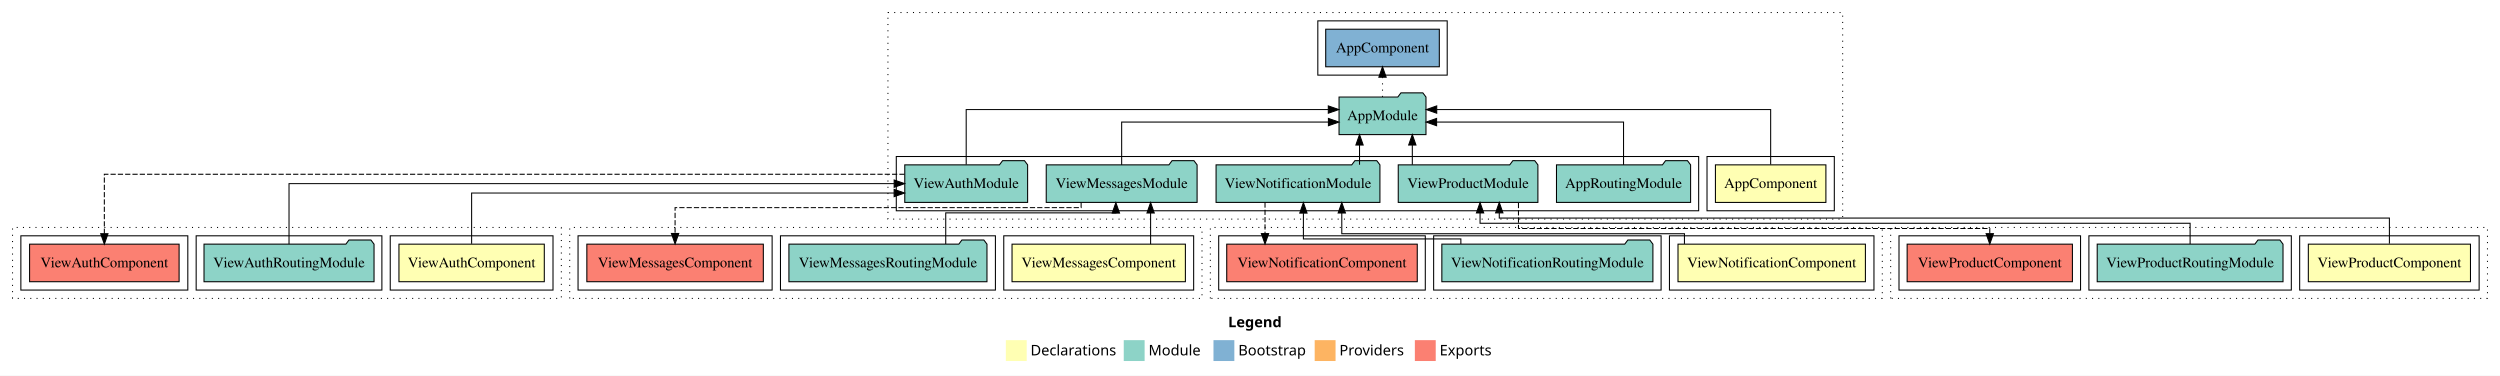
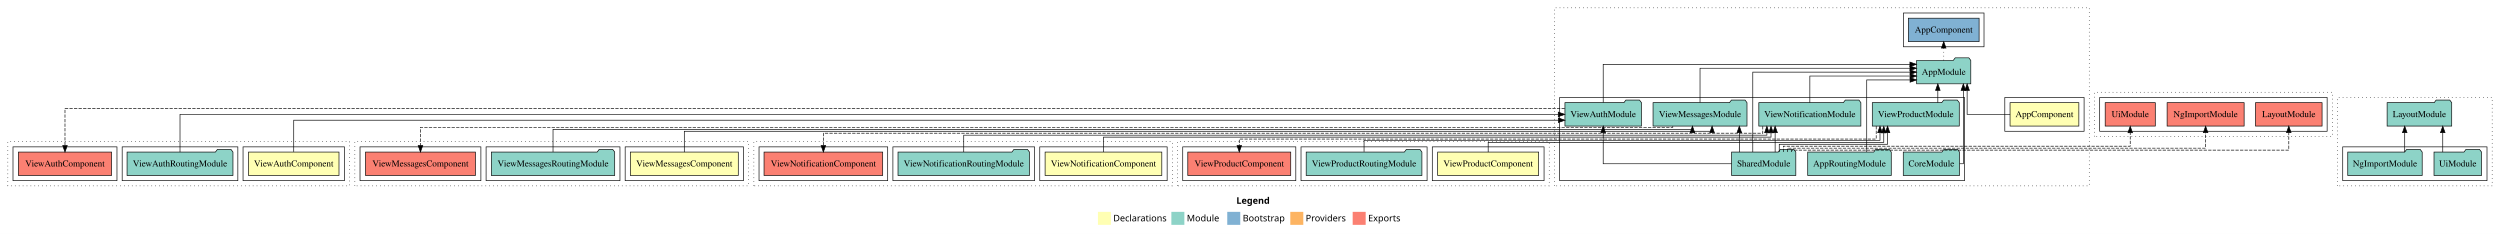
- <svg xmlns="http://www.w3.org/2000/svg" width="2396pt" height="360pt" viewBox="0.00 0.00 2396.00 360.00">
+ <svg xmlns="http://www.w3.org/2000/svg" width="3847pt" height="360pt" viewBox="0.00 0.00 3847.00 360.00">
  <g id="graph0" class="graph" transform="scale(1 1) rotate(0) translate(4 356)">
-     <polygon fill="white" stroke="transparent" points="-4,4 -4,-356 2392,-356 2392,4 -4,4" />
-     <text text-anchor="start" x="1173.01" y="-42.4" font-family="Times-12" font-weight="bold" font-size="14.00">Legend</text>
-     <polygon fill="#ffffb3" stroke="transparent" points="960,-10 960,-30 980,-30 980,-10 960,-10" />
-     <text text-anchor="start" x="983.63" y="-15.4" font-family="Times-12" font-size="14.00">  Declarations</text>
-     <polygon fill="#8dd3c7" stroke="transparent" points="1073,-10 1073,-30 1093,-30 1093,-10 1073,-10" />
-     <text text-anchor="start" x="1096.73" y="-15.4" font-family="Times-12" font-size="14.00">  Module</text>
-     <polygon fill="#80b1d3" stroke="transparent" points="1159,-10 1159,-30 1179,-30 1179,-10 1159,-10" />
-     <text text-anchor="start" x="1182.78" y="-15.4" font-family="Times-12" font-size="14.00">  Bootstrap</text>
-     <polygon fill="#fdb462" stroke="transparent" points="1256,-10 1256,-30 1276,-30 1276,-10 1256,-10" />
-     <text text-anchor="start" x="1279.67" y="-15.4" font-family="Times-12" font-size="14.00">  Providers</text>
-     <polygon fill="#fb8072" stroke="transparent" points="1352,-10 1352,-30 1372,-30 1372,-10 1352,-10" />
-     <text text-anchor="start" x="1375.73" y="-15.4" font-family="Times-12" font-size="14.00">  Exports</text>
+     <polygon fill="white" stroke="transparent" points="-4,4 -4,-356 3843,-356 3843,4 -4,4" />
+     <text text-anchor="start" x="1898.51" y="-42.4" font-family="Times-12" font-weight="bold" font-size="14.00">Legend</text>
+     <polygon fill="#ffffb3" stroke="transparent" points="1685.5,-10 1685.5,-30 1705.5,-30 1705.5,-10 1685.5,-10" />
+     <text text-anchor="start" x="1709.13" y="-15.4" font-family="Times-12" font-size="14.00">  Declarations</text>
+     <polygon fill="#8dd3c7" stroke="transparent" points="1798.5,-10 1798.5,-30 1818.5,-30 1818.5,-10 1798.5,-10" />
+     <text text-anchor="start" x="1822.23" y="-15.4" font-family="Times-12" font-size="14.00">  Module</text>
+     <polygon fill="#80b1d3" stroke="transparent" points="1884.5,-10 1884.5,-30 1904.5,-30 1904.5,-10 1884.5,-10" />
+     <text text-anchor="start" x="1908.28" y="-15.4" font-family="Times-12" font-size="14.00">  Bootstrap</text>
+     <polygon fill="#fdb462" stroke="transparent" points="1981.5,-10 1981.5,-30 2001.5,-30 2001.5,-10 1981.5,-10" />
+     <text text-anchor="start" x="2005.17" y="-15.4" font-family="Times-12" font-size="14.00">  Providers</text>
+     <polygon fill="#fb8072" stroke="transparent" points="2077.5,-10 2077.5,-30 2097.5,-30 2097.5,-10 2077.5,-10" />
+     <text text-anchor="start" x="2101.23" y="-15.4" font-family="Times-12" font-size="14.00">  Exports</text>
    <g id="clust1" class="cluster">
-       <polygon fill="none" stroke="black" stroke-dasharray="1,5" points="847,-146 847,-344 1762,-344 1762,-146 847,-146" />
+       <polygon fill="none" stroke="black" stroke-dasharray="1,5" points="2388,-70 2388,-344 3211,-344 3211,-70 2388,-70" />
    </g>
    <g id="clust2" class="cluster">
-       <polygon fill="none" stroke="black" points="1632,-154 1632,-206 1754,-206 1754,-154 1632,-154" />
+       <polygon fill="none" stroke="black" points="3081,-154 3081,-206 3203,-206 3203,-154 3081,-154" />
    </g>
    <g id="clust4" class="cluster">
-       <polygon fill="none" stroke="black" points="855,-154 855,-206 1624,-206 1624,-154 855,-154" />
+       <polygon fill="none" stroke="black" points="2396,-78 2396,-206 3019,-206 3019,-78 2396,-78" />
    </g>
    <g id="clust6" class="cluster">
-       <polygon fill="none" stroke="black" points="1259,-284 1259,-336 1383,-336 1383,-284 1259,-284" />
-     </g>
-     <g id="clust14" class="cluster">
+       <polygon fill="none" stroke="black" points="2925,-284 2925,-336 3049,-336 3049,-284 2925,-284" />
+     </g>
+     <g id="clust20" class="cluster">
+       <polygon fill="none" stroke="black" stroke-dasharray="1,5" points="3593,-70 3593,-206 3831,-206 3831,-70 3593,-70" />
+     </g>
+     <g id="clust22" class="cluster">
+       <polygon fill="none" stroke="black" points="3601,-78 3601,-130 3823,-130 3823,-78 3601,-78" />
+     </g>
+     <g id="clust32" class="cluster">
+       <polygon fill="none" stroke="black" stroke-dasharray="1,5" points="3219,-146 3219,-214 3585,-214 3585,-146 3219,-146" />
+     </g>
+     <g id="clust35" class="cluster">
+       <polygon fill="none" stroke="black" points="3227,-154 3227,-206 3577,-206 3577,-154 3227,-154" />
+     </g>
+     <g id="clust44" class="cluster">
      <polygon fill="none" stroke="black" stroke-dasharray="1,5" points="8,-70 8,-138 534,-138 534,-70 8,-70" />
    </g>
-     <g id="clust15" class="cluster">
+     <g id="clust45" class="cluster">
      <polygon fill="none" stroke="black" points="370,-78 370,-130 526,-130 526,-78 370,-78" />
    </g>
-     <g id="clust17" class="cluster">
+     <g id="clust47" class="cluster">
      <polygon fill="none" stroke="black" points="184,-78 184,-130 362,-130 362,-78 184,-78" />
    </g>
-     <g id="clust18" class="cluster">
+     <g id="clust48" class="cluster">
      <polygon fill="none" stroke="black" points="16,-78 16,-130 176,-130 176,-78 16,-78" />
    </g>
-     <g id="clust27" class="cluster">
+     <g id="clust57" class="cluster">
      <polygon fill="none" stroke="black" stroke-dasharray="1,5" points="542,-70 542,-138 1148,-138 1148,-70 542,-70" />
    </g>
-     <g id="clust28" class="cluster">
+     <g id="clust58" class="cluster">
      <polygon fill="none" stroke="black" points="958,-78 958,-130 1140,-130 1140,-78 958,-78" />
    </g>
-     <g id="clust30" class="cluster">
+     <g id="clust60" class="cluster">
      <polygon fill="none" stroke="black" points="744,-78 744,-130 950,-130 950,-78 744,-78" />
    </g>
-     <g id="clust31" class="cluster">
+     <g id="clust61" class="cluster">
      <polygon fill="none" stroke="black" points="550,-78 550,-130 736,-130 736,-78 550,-78" />
    </g>
-     <g id="clust40" class="cluster">
+     <g id="clust70" class="cluster">
      <polygon fill="none" stroke="black" stroke-dasharray="1,5" points="1156,-70 1156,-138 1800,-138 1800,-70 1156,-70" />
    </g>
-     <g id="clust41" class="cluster">
+     <g id="clust71" class="cluster">
      <polygon fill="none" stroke="black" points="1596,-78 1596,-130 1792,-130 1792,-78 1596,-78" />
    </g>
-     <g id="clust43" class="cluster">
+     <g id="clust73" class="cluster">
      <polygon fill="none" stroke="black" points="1370,-78 1370,-130 1588,-130 1588,-78 1370,-78" />
    </g>
-     <g id="clust44" class="cluster">
+     <g id="clust74" class="cluster">
      <polygon fill="none" stroke="black" points="1164,-78 1164,-130 1362,-130 1362,-78 1164,-78" />
    </g>
-     <g id="clust53" class="cluster">
+     <g id="clust83" class="cluster">
      <polygon fill="none" stroke="black" stroke-dasharray="1,5" points="1808,-70 1808,-138 2380,-138 2380,-70 1808,-70" />
    </g>
-     <g id="clust54" class="cluster">
+     <g id="clust84" class="cluster">
      <polygon fill="none" stroke="black" points="2200,-78 2200,-130 2372,-130 2372,-78 2200,-78" />
    </g>
-     <g id="clust56" class="cluster">
+     <g id="clust86" class="cluster">
      <polygon fill="none" stroke="black" points="1998,-78 1998,-130 2192,-130 2192,-78 1998,-78" />
    </g>
-     <g id="clust57" class="cluster">
+     <g id="clust87" class="cluster">
      <polygon fill="none" stroke="black" points="1816,-78 1816,-130 1990,-130 1990,-78 1816,-78" />
    </g>
    <g id="node1" class="node">
-       <polygon fill="#ffffb3" stroke="black" points="1745.94,-198 1640.06,-198 1640.06,-162 1745.94,-162 1745.94,-198" />
-       <text text-anchor="middle" x="1693" y="-175.8" font-family="Times,serif" font-size="14.00">AppComponent</text>
+       <polygon fill="#ffffb3" stroke="black" points="3194.94,-198 3089.06,-198 3089.06,-162 3194.94,-162 3194.94,-198" />
+       <text text-anchor="middle" x="3142" y="-175.8" font-family="Times,serif" font-size="14.00">AppComponent</text>
    </g>
    <g id="node2" class="node">
-       <polygon fill="#8dd3c7" stroke="black" points="1362.66,-263 1359.66,-267 1338.66,-267 1335.66,-263 1279.34,-263 1279.34,-227 1362.66,-227 1362.66,-263" />
-       <text text-anchor="middle" x="1321" y="-240.8" font-family="Times,serif" font-size="14.00">AppModule</text>
+       <polygon fill="#8dd3c7" stroke="black" points="3028.66,-263 3025.66,-267 3004.66,-267 3001.66,-263 2945.34,-263 2945.34,-227 3028.66,-227 3028.66,-263" />
+       <text text-anchor="middle" x="2987" y="-240.8" font-family="Times,serif" font-size="14.00">AppModule</text>
    </g>
    <g id="edge1" class="edge">
-       <path fill="none" stroke="black" d="M1693,-198.28C1693,-219.32 1693,-251 1693,-251 1693,-251 1372.95,-251 1372.95,-251" />
-       <polygon fill="black" stroke="black" points="1372.95,-247.5 1362.95,-251 1372.95,-254.5 1372.95,-247.5" />
+       <path fill="none" stroke="black" d="M3089.12,-180C3057.34,-180 3023.01,-180 3023.01,-180 3023.01,-180 3023.01,-216.89 3023.01,-216.89" />
+       <polygon fill="black" stroke="black" points="3019.51,-216.89 3023.01,-226.89 3026.51,-216.89 3019.51,-216.89" />
+     </g>
+     <g id="node10" class="node">
+       <polygon fill="#80b1d3" stroke="black" points="3041.44,-328 2932.56,-328 2932.56,-292 3041.44,-292 3041.44,-328" />
+       <text text-anchor="middle" x="2987" y="-305.8" font-family="Times,serif" font-size="14.00">AppComponent </text>
+     </g>
+     <g id="edge9" class="edge">
+       <path fill="none" stroke="black" stroke-dasharray="1,5" d="M2987,-263.11C2987,-263.11 2987,-281.99 2987,-281.99" />
+       <polygon fill="black" stroke="black" points="2983.5,-281.99 2987,-291.99 2990.5,-281.99 2983.5,-281.99" />
+     </g>
+     <g id="node3" class="node">
+       <polygon fill="#8dd3c7" stroke="black" points="2906.27,-122 2903.27,-126 2882.27,-126 2879.27,-122 2777.73,-122 2777.73,-86 2906.27,-86 2906.27,-122" />
+       <text text-anchor="middle" x="2842" y="-99.8" font-family="Times,serif" font-size="14.00">AppRoutingModule</text>
+     </g>
+     <g id="edge2" class="edge">
+       <path fill="none" stroke="black" d="M2868.53,-122.21C2868.53,-157.77 2868.53,-233 2868.53,-233 2868.53,-233 2935.23,-233 2935.23,-233" />
+       <polygon fill="black" stroke="black" points="2935.23,-236.5 2945.23,-233 2935.23,-229.5 2935.23,-236.5" />
+     </g>
+     <g id="node4" class="node">
+       <polygon fill="#8dd3c7" stroke="black" points="3011.26,-122 3008.26,-126 2987.26,-126 2984.26,-122 2924.74,-122 2924.74,-86 3011.26,-86 3011.26,-122" />
+       <text text-anchor="middle" x="2968" y="-99.8" font-family="Times,serif" font-size="14.00">CoreModule</text>
+     </g>
+     <g id="edge3" class="edge">
+       <path fill="none" stroke="black" d="M3011.55,-104C3015.01,-104 3017.2,-104 3017.2,-104 3017.2,-104 3017.2,-216.86 3017.2,-216.86" />
+       <polygon fill="black" stroke="black" points="3013.7,-216.86 3017.2,-226.86 3020.7,-216.86 3013.7,-216.86" />
+     </g>
+     <g id="node5" class="node">
+       <polygon fill="#8dd3c7" stroke="black" points="2759.42,-122 2756.42,-126 2735.42,-126 2732.42,-122 2660.58,-122 2660.58,-86 2759.42,-86 2759.42,-122" />
+       <text text-anchor="middle" x="2710" y="-99.8" font-family="Times,serif" font-size="14.00">SharedModule</text>
+     </g>
+     <g id="edge4" class="edge">
+       <path fill="none" stroke="black" d="M2693.19,-122.14C2693.19,-160.23 2693.19,-245 2693.19,-245 2693.19,-245 2935.22,-245 2935.22,-245" />
+       <polygon fill="black" stroke="black" points="2935.22,-248.5 2945.22,-245 2935.22,-241.5 2935.22,-248.5" />
+     </g>
+     <g id="node6" class="node">
+       <polygon fill="#8dd3c7" stroke="black" points="2521.87,-198 2518.87,-202 2497.87,-202 2494.87,-198 2404.13,-198 2404.13,-162 2521.87,-162 2521.87,-198" />
+       <text text-anchor="middle" x="2463" y="-175.8" font-family="Times,serif" font-size="14.00">ViewAuthModule</text>
+     </g>
+     <g id="edge16" class="edge">
+       <path fill="none" stroke="black" d="M2660.61,-104C2588.53,-104 2463,-104 2463,-104 2463,-104 2463,-151.99 2463,-151.99" />
+       <polygon fill="black" stroke="black" points="2459.5,-151.99 2463,-161.99 2466.5,-151.99 2459.5,-151.99" />
+     </g>
+     <g id="node7" class="node">
+       <polygon fill="#8dd3c7" stroke="black" points="2684.29,-198 2681.29,-202 2660.29,-202 2657.29,-198 2539.71,-198 2539.71,-162 2684.29,-162 2684.29,-198" />
+       <text text-anchor="middle" x="2612" y="-175.8" font-family="Times,serif" font-size="14.00">ViewMessagesModule</text>
+     </g>
+     <g id="edge20" class="edge">
+       <path fill="none" stroke="black" d="M2672.47,-122.01C2672.47,-122.01 2672.47,-151.85 2672.47,-151.85" />
+       <polygon fill="black" stroke="black" points="2668.97,-151.85 2672.47,-161.85 2675.97,-151.85 2668.97,-151.85" />
    </g>
    <g id="node8" class="node">
-       <polygon fill="#80b1d3" stroke="black" points="1375.44,-328 1266.56,-328 1266.56,-292 1375.44,-292 1375.44,-328" />
-       <text text-anchor="middle" x="1321" y="-305.8" font-family="Times,serif" font-size="14.00">AppComponent </text>
-     </g>
-     <g id="edge7" class="edge">
-       <path fill="none" stroke="black" stroke-dasharray="1,5" d="M1321,-263.11C1321,-263.11 1321,-281.99 1321,-281.99" />
-       <polygon fill="black" stroke="black" points="1317.5,-281.99 1321,-291.99 1324.5,-281.99 1317.5,-281.99" />
-     </g>
-     <g id="node3" class="node">
-       <polygon fill="#8dd3c7" stroke="black" points="1616.27,-198 1613.27,-202 1592.27,-202 1589.27,-198 1487.73,-198 1487.73,-162 1616.27,-162 1616.27,-198" />
-       <text text-anchor="middle" x="1552" y="-175.8" font-family="Times,serif" font-size="14.00">AppRoutingModule</text>
-     </g>
-     <g id="edge2" class="edge">
-       <path fill="none" stroke="black" d="M1552,-198.02C1552,-215.37 1552,-239 1552,-239 1552,-239 1372.83,-239 1372.83,-239" />
-       <polygon fill="black" stroke="black" points="1372.83,-235.5 1362.83,-239 1372.83,-242.5 1372.83,-235.5" />
-     </g>
-     <g id="node4" class="node">
-       <polygon fill="#8dd3c7" stroke="black" points="980.87,-198 977.87,-202 956.87,-202 953.87,-198 863.13,-198 863.13,-162 980.87,-162 980.87,-198" />
-       <text text-anchor="middle" x="922" y="-175.8" font-family="Times,serif" font-size="14.00">ViewAuthModule</text>
-     </g>
-     <g id="edge3" class="edge">
-       <path fill="none" stroke="black" d="M922,-198.28C922,-219.32 922,-251 922,-251 922,-251 1269.05,-251 1269.05,-251" />
-       <polygon fill="black" stroke="black" points="1269.05,-254.5 1279.05,-251 1269.05,-247.5 1269.05,-254.5" />
-     </g>
-     <g id="node11" class="node">
+       <polygon fill="#8dd3c7" stroke="black" points="2859.52,-198 2856.52,-202 2835.52,-202 2832.52,-198 2702.48,-198 2702.48,-162 2859.52,-162 2859.52,-198" />
+       <text text-anchor="middle" x="2781" y="-175.8" font-family="Times,serif" font-size="14.00">ViewNotificationModule</text>
+     </g>
+     <g id="edge24" class="edge">
+       <path fill="none" stroke="black" d="M2727.56,-122.01C2727.56,-122.01 2727.56,-151.85 2727.56,-151.85" />
+       <polygon fill="black" stroke="black" points="2724.06,-151.85 2727.56,-161.85 2731.06,-151.85 2724.06,-151.85" />
+     </g>
+     <g id="node9" class="node">
+       <polygon fill="#8dd3c7" stroke="black" points="3010.92,-198 3007.92,-202 2986.92,-202 2983.92,-198 2877.08,-198 2877.08,-162 3010.92,-162 3010.92,-198" />
+       <text text-anchor="middle" x="2944" y="-175.8" font-family="Times,serif" font-size="14.00">ViewProductModule</text>
+     </g>
+     <g id="edge28" class="edge">
+       <path fill="none" stroke="black" d="M2733.89,-122.14C2733.89,-128.46 2733.89,-134 2733.89,-134 2733.89,-134 2900.57,-134 2900.57,-134 2900.57,-134 2900.57,-151.82 2900.57,-151.82" />
+       <polygon fill="black" stroke="black" points="2897.07,-151.82 2900.57,-161.82 2904.07,-151.82 2897.07,-151.82" />
+     </g>
+     <g id="node14" class="node">
+       <polygon fill="#fb8072" stroke="black" points="3569.21,-198 3466.79,-198 3466.79,-162 3569.21,-162 3569.21,-198" />
+       <text text-anchor="middle" x="3518" y="-175.8" font-family="Times,serif" font-size="14.00">LayoutModule </text>
+     </g>
+     <g id="edge12" class="edge">
+       <path fill="none" stroke="black" stroke-dasharray="5,2" d="M2752.88,-122.08C2752.88,-123.85 2752.88,-125 2752.88,-125 2752.88,-125 3518,-125 3518,-125 3518,-125 3518,-151.99 3518,-151.99" />
+       <polygon fill="black" stroke="black" points="3514.5,-151.99 3518,-161.99 3521.5,-151.99 3514.5,-151.99" />
+     </g>
+     <g id="node15" class="node">
+       <polygon fill="#fb8072" stroke="black" points="3449.26,-198 3330.74,-198 3330.74,-162 3449.26,-162 3449.26,-198" />
+       <text text-anchor="middle" x="3390" y="-175.8" font-family="Times,serif" font-size="14.00">NgImportModule </text>
+     </g>
+     <g id="edge13" class="edge">
+       <path fill="none" stroke="black" stroke-dasharray="5,2" d="M2746.55,-122.19C2746.55,-125.54 2746.55,-128 2746.55,-128 2746.55,-128 3390,-128 3390,-128 3390,-128 3390,-151.81 3390,-151.81" />
+       <polygon fill="black" stroke="black" points="3386.5,-151.81 3390,-161.81 3393.5,-151.81 3386.5,-151.81" />
+     </g>
+     <g id="node16" class="node">
+       <polygon fill="#fb8072" stroke="black" points="3312.55,-198 3235.45,-198 3235.45,-162 3312.55,-162 3312.55,-198" />
+       <text text-anchor="middle" x="3274" y="-175.8" font-family="Times,serif" font-size="14.00">UiModule </text>
+     </g>
+     <g id="edge14" class="edge">
+       <path fill="none" stroke="black" stroke-dasharray="5,2" d="M2740.22,-122.16C2740.22,-127.04 2740.22,-131 2740.22,-131 2740.22,-131 3274,-131 3274,-131 3274,-131 3274,-151.75 3274,-151.75" />
+       <polygon fill="black" stroke="black" points="3270.5,-151.75 3274,-161.75 3277.5,-151.75 3270.5,-151.75" />
+     </g>
+     <g id="edge5" class="edge">
+       <path fill="none" stroke="black" d="M2463,-198.25C2463,-221.02 2463,-257 2463,-257 2463,-257 2935,-257 2935,-257" />
+       <polygon fill="black" stroke="black" points="2935,-260.5 2945,-257 2935,-253.5 2935,-260.5" />
+     </g>
+     <g id="node19" class="node">
      <polygon fill="#fb8072" stroke="black" points="167.65,-122 24.35,-122 24.35,-86 167.65,-86 167.65,-122" />
      <text text-anchor="middle" x="96" y="-99.8" font-family="Times,serif" font-size="14.00">ViewAuthComponent </text>
    </g>
-     <g id="edge10" class="edge">
-       <path fill="none" stroke="black" stroke-dasharray="5,2" d="M862.93,-189C673.88,-189 96,-189 96,-189 96,-189 96,-132.03 96,-132.03" />
+     <g id="edge18" class="edge">
+       <path fill="none" stroke="black" stroke-dasharray="5,2" d="M2403.9,-189C2037.9,-189 96,-189 96,-189 96,-189 96,-132.03 96,-132.03" />
      <polygon fill="black" stroke="black" points="99.5,-132.03 96,-122.03 92.5,-132.03 99.5,-132.03" />
    </g>
-     <g id="node5" class="node">
-       <polygon fill="#8dd3c7" stroke="black" points="1143.29,-198 1140.29,-202 1119.29,-202 1116.29,-198 998.71,-198 998.71,-162 1143.29,-162 1143.29,-198" />
-       <text text-anchor="middle" x="1071" y="-175.8" font-family="Times,serif" font-size="14.00">ViewMessagesModule</text>
-     </g>
-     <g id="edge4" class="edge">
-       <path fill="none" stroke="black" d="M1071,-198.02C1071,-215.37 1071,-239 1071,-239 1071,-239 1269.16,-239 1269.16,-239" />
-       <polygon fill="black" stroke="black" points="1269.16,-242.5 1279.16,-239 1269.16,-235.5 1269.16,-242.5" />
-     </g>
-     <g id="node14" class="node">
+     <g id="edge6" class="edge">
+       <path fill="none" stroke="black" d="M2612,-198.28C2612,-219.32 2612,-251 2612,-251 2612,-251 2935.07,-251 2935.07,-251" />
+       <polygon fill="black" stroke="black" points="2935.07,-254.5 2945.07,-251 2935.07,-247.5 2935.07,-254.5" />
+     </g>
+     <g id="node22" class="node">
      <polygon fill="#fb8072" stroke="black" points="727.57,-122 558.43,-122 558.43,-86 727.57,-86 727.57,-122" />
      <text text-anchor="middle" x="643" y="-99.8" font-family="Times,serif" font-size="14.00">ViewMessagesComponent </text>
    </g>
-     <g id="edge13" class="edge">
-       <path fill="none" stroke="black" stroke-dasharray="5,2" d="M1032.15,-161.88C1032.15,-159.03 1032.15,-157 1032.15,-157 1032.15,-157 643,-157 643,-157 643,-157 643,-132.24 643,-132.24" />
-       <polygon fill="black" stroke="black" points="646.5,-132.24 643,-122.24 639.5,-132.24 646.5,-132.24" />
-     </g>
-     <g id="node6" class="node">
-       <polygon fill="#8dd3c7" stroke="black" points="1318.52,-198 1315.52,-202 1294.52,-202 1291.52,-198 1161.48,-198 1161.48,-162 1318.52,-162 1318.52,-198" />
-       <text text-anchor="middle" x="1240" y="-175.8" font-family="Times,serif" font-size="14.00">ViewNotificationModule</text>
-     </g>
-     <g id="edge5" class="edge">
-       <path fill="none" stroke="black" d="M1298.97,-198.11C1298.97,-198.11 1298.97,-216.99 1298.97,-216.99" />
-       <polygon fill="black" stroke="black" points="1295.47,-216.99 1298.97,-226.99 1302.47,-216.99 1295.47,-216.99" />
-     </g>
-     <g id="node17" class="node">
+     <g id="edge22" class="edge">
+       <path fill="none" stroke="black" stroke-dasharray="5,2" d="M2570.09,-161.85C2570.09,-160.7 2570.09,-160 2570.09,-160 2570.09,-160 643,-160 643,-160 643,-160 643,-132.03 643,-132.03" />
+       <polygon fill="black" stroke="black" points="646.5,-132.03 643,-122.03 639.5,-132.03 646.5,-132.03" />
+     </g>
+     <g id="edge7" class="edge">
+       <path fill="none" stroke="black" d="M2781,-198.02C2781,-215.37 2781,-239 2781,-239 2781,-239 2935.31,-239 2935.31,-239" />
+       <polygon fill="black" stroke="black" points="2935.31,-242.5 2945.31,-239 2935.31,-235.5 2935.31,-242.5" />
+     </g>
+     <g id="node25" class="node">
      <polygon fill="#fb8072" stroke="black" points="1354.3,-122 1171.7,-122 1171.7,-86 1354.3,-86 1354.3,-122" />
      <text text-anchor="middle" x="1263" y="-99.8" font-family="Times,serif" font-size="14.00">ViewNotificationComponent </text>
    </g>
-     <g id="edge16" class="edge">
-       <path fill="none" stroke="black" stroke-dasharray="5,2" d="M1208.39,-161.99C1208.39,-161.99 1208.39,-132.15 1208.39,-132.15" />
-       <polygon fill="black" stroke="black" points="1211.89,-132.15 1208.39,-122.15 1204.89,-132.15 1211.89,-132.15" />
-     </g>
-     <g id="node7" class="node">
-       <polygon fill="#8dd3c7" stroke="black" points="1469.92,-198 1466.92,-202 1445.92,-202 1442.92,-198 1336.08,-198 1336.08,-162 1469.92,-162 1469.92,-198" />
-       <text text-anchor="middle" x="1403" y="-175.8" font-family="Times,serif" font-size="14.00">ViewProductModule</text>
-     </g>
-     <g id="edge6" class="edge">
-       <path fill="none" stroke="black" d="M1349.56,-198.11C1349.56,-198.11 1349.56,-216.99 1349.56,-216.99" />
-       <polygon fill="black" stroke="black" points="1346.06,-216.99 1349.56,-226.99 1353.06,-216.99 1346.06,-216.99" />
-     </g>
-     <g id="node20" class="node">
+     <g id="edge26" class="edge">
+       <path fill="none" stroke="black" stroke-dasharray="5,2" d="M2708.57,-161.8C2708.57,-155.97 2708.57,-151 2708.57,-151 2708.57,-151 1263,-151 1263,-151 1263,-151 1263,-132.04 1263,-132.04" />
+       <polygon fill="black" stroke="black" points="1266.5,-132.04 1263,-122.04 1259.5,-132.04 1266.5,-132.04" />
+     </g>
+     <g id="edge8" class="edge">
+       <path fill="none" stroke="black" d="M2977.94,-198.11C2977.94,-198.11 2977.94,-216.99 2977.94,-216.99" />
+       <polygon fill="black" stroke="black" points="2974.44,-216.99 2977.94,-226.99 2981.44,-216.99 2974.44,-216.99" />
+     </g>
+     <g id="node28" class="node">
      <polygon fill="#fb8072" stroke="black" points="1982.2,-122 1823.8,-122 1823.8,-86 1982.2,-86 1982.2,-122" />
      <text text-anchor="middle" x="1903" y="-99.8" font-family="Times,serif" font-size="14.00">ViewProductComponent </text>
    </g>
-     <g id="edge19" class="edge">
-       <path fill="none" stroke="black" stroke-dasharray="5,2" d="M1451.3,-161.51C1451.3,-149.86 1451.3,-137 1451.3,-137 1451.3,-137 1903,-137 1903,-137 1903,-137 1903,-132.04 1903,-132.04" />
-       <polygon fill="black" stroke="black" points="1906.5,-132.04 1903,-122.04 1899.5,-132.04 1906.5,-132.04" />
-     </g>
-     <g id="node9" class="node">
+     <g id="edge30" class="edge">
+       <path fill="none" stroke="black" stroke-dasharray="5,2" d="M2883.11,-161.89C2883.11,-152.1 2883.11,-142 2883.11,-142 2883.11,-142 1903,-142 1903,-142 1903,-142 1903,-132.11 1903,-132.11" />
+       <polygon fill="black" stroke="black" points="1906.5,-132.11 1903,-122.11 1899.5,-132.11 1906.5,-132.11" />
+     </g>
+     <g id="node11" class="node">
+       <polygon fill="#8dd3c7" stroke="black" points="3723.26,-122 3720.26,-126 3699.26,-126 3696.26,-122 3608.74,-122 3608.74,-86 3723.26,-86 3723.26,-122" />
+       <text text-anchor="middle" x="3666" y="-99.8" font-family="Times,serif" font-size="14.00">NgImportModule</text>
+     </g>
+     <g id="node13" class="node">
+       <polygon fill="#8dd3c7" stroke="black" points="3768.71,-198 3765.71,-202 3744.71,-202 3741.71,-198 3669.29,-198 3669.29,-162 3768.71,-162 3768.71,-198" />
+       <text text-anchor="middle" x="3719" y="-175.8" font-family="Times,serif" font-size="14.00">LayoutModule</text>
+     </g>
+     <g id="edge10" class="edge">
+       <path fill="none" stroke="black" d="M3696.39,-122.01C3696.39,-122.01 3696.39,-151.85 3696.39,-151.85" />
+       <polygon fill="black" stroke="black" points="3692.89,-151.85 3696.39,-161.85 3699.89,-151.85 3692.89,-151.85" />
+     </g>
+     <g id="node12" class="node">
+       <polygon fill="#8dd3c7" stroke="black" points="3814.55,-122 3811.55,-126 3790.55,-126 3787.55,-122 3741.45,-122 3741.45,-86 3814.55,-86 3814.55,-122" />
+       <text text-anchor="middle" x="3778" y="-99.8" font-family="Times,serif" font-size="14.00">UiModule</text>
+     </g>
+     <g id="edge11" class="edge">
+       <path fill="none" stroke="black" d="M3754.92,-122.01C3754.92,-122.01 3754.92,-151.85 3754.92,-151.85" />
+       <polygon fill="black" stroke="black" points="3751.42,-151.85 3754.92,-161.85 3758.42,-151.85 3751.42,-151.85" />
+     </g>
+     <g id="node17" class="node">
      <polygon fill="#ffffb3" stroke="black" points="517.65,-122 378.35,-122 378.35,-86 517.65,-86 517.65,-122" />
      <text text-anchor="middle" x="448" y="-99.8" font-family="Times,serif" font-size="14.00">ViewAuthComponent</text>
    </g>
-     <g id="edge8" class="edge">
-       <path fill="none" stroke="black" d="M448,-122.31C448,-142.15 448,-171 448,-171 448,-171 852.93,-171 852.93,-171" />
-       <polygon fill="black" stroke="black" points="852.93,-174.5 862.93,-171 852.93,-167.5 852.93,-174.5" />
-     </g>
-     <g id="node10" class="node">
+     <g id="edge15" class="edge">
+       <path fill="none" stroke="black" d="M448,-122.31C448,-142.15 448,-171 448,-171 448,-171 2394.06,-171 2394.06,-171" />
+       <polygon fill="black" stroke="black" points="2394.06,-174.5 2404.06,-171 2394.06,-167.5 2394.06,-174.5" />
+     </g>
+     <g id="node18" class="node">
      <polygon fill="#8dd3c7" stroke="black" points="354.48,-122 351.48,-126 330.48,-126 327.48,-122 191.52,-122 191.52,-86 354.48,-86 354.48,-122" />
      <text text-anchor="middle" x="273" y="-99.8" font-family="Times,serif" font-size="14.00">ViewAuthRoutingModule</text>
    </g>
-     <g id="edge9" class="edge">
-       <path fill="none" stroke="black" d="M273,-122.01C273,-144.49 273,-180 273,-180 273,-180 852.97,-180 852.97,-180" />
-       <polygon fill="black" stroke="black" points="852.97,-183.5 862.97,-180 852.97,-176.5 852.97,-183.5" />
-     </g>
-     <g id="node12" class="node">
+     <g id="edge17" class="edge">
+       <path fill="none" stroke="black" d="M273,-122.01C273,-144.49 273,-180 273,-180 273,-180 2393.86,-180 2393.86,-180" />
+       <polygon fill="black" stroke="black" points="2393.86,-183.5 2403.86,-180 2393.86,-176.5 2393.86,-183.5" />
+     </g>
+     <g id="node20" class="node">
      <polygon fill="#ffffb3" stroke="black" points="1132.07,-122 965.93,-122 965.93,-86 1132.07,-86 1132.07,-122" />
      <text text-anchor="middle" x="1049" y="-99.8" font-family="Times,serif" font-size="14.00">ViewMessagesComponent</text>
    </g>
-     <g id="edge11" class="edge">
-       <path fill="none" stroke="black" d="M1098.74,-122.01C1098.74,-122.01 1098.74,-151.85 1098.74,-151.85" />
-       <polygon fill="black" stroke="black" points="1095.24,-151.85 1098.74,-161.85 1102.24,-151.85 1095.24,-151.85" />
-     </g>
-     <g id="node13" class="node">
+     <g id="edge19" class="edge">
+       <path fill="none" stroke="black" d="M1049,-122.05C1049,-136.37 1049,-154 1049,-154 1049,-154 2630.56,-154 2630.56,-154 2630.56,-154 2630.56,-154.79 2630.56,-154.79" />
+       <polygon fill="black" stroke="black" points="2627.06,-151.94 2630.56,-161.94 2634.06,-151.94 2627.06,-151.94" />
+     </g>
+     <g id="node21" class="node">
      <polygon fill="#8dd3c7" stroke="black" points="941.91,-122 938.91,-126 917.91,-126 914.91,-122 752.09,-122 752.09,-86 941.91,-86 941.91,-122" />
      <text text-anchor="middle" x="847" y="-99.8" font-family="Times,serif" font-size="14.00">ViewMessagesRoutingModule</text>
    </g>
-     <g id="edge12" class="edge">
-       <path fill="none" stroke="black" d="M902.39,-122.15C902.39,-135.74 902.39,-152 902.39,-152 902.39,-152 1065.45,-152 1065.45,-152 1065.45,-152 1065.45,-152.98 1065.45,-152.98" />
-       <polygon fill="black" stroke="black" points="1061.95,-151.79 1065.45,-161.79 1068.95,-151.79 1061.95,-151.79" />
-     </g>
-     <g id="node15" class="node">
+     <g id="edge21" class="edge">
+       <path fill="none" stroke="black" d="M847,-122.24C847,-137.57 847,-157 847,-157 847,-157 2600.32,-157 2600.32,-157 2600.32,-157 2600.32,-157.49 2600.32,-157.49" />
+       <polygon fill="black" stroke="black" points="2596.82,-151.88 2600.32,-161.88 2603.82,-151.88 2596.82,-151.88" />
+     </g>
+     <g id="node23" class="node">
      <polygon fill="#ffffb3" stroke="black" points="1783.8,-122 1604.2,-122 1604.2,-86 1783.8,-86 1783.8,-122" />
      <text text-anchor="middle" x="1694" y="-99.8" font-family="Times,serif" font-size="14.00">ViewNotificationComponent</text>
    </g>
-     <g id="edge14" class="edge">
-       <path fill="none" stroke="black" d="M1610.37,-122.21C1610.37,-127.55 1610.37,-132 1610.37,-132 1610.37,-132 1281.97,-132 1281.97,-132 1281.97,-132 1281.97,-151.85 1281.97,-151.85" />
-       <polygon fill="black" stroke="black" points="1278.47,-151.85 1281.97,-161.85 1285.47,-151.85 1278.47,-151.85" />
-     </g>
-     <g id="node16" class="node">
+     <g id="edge23" class="edge">
+       <path fill="none" stroke="black" d="M1694,-122.1C1694,-133.09 1694,-145 1694,-145 1694,-145 2721.23,-145 2721.23,-145 2721.23,-145 2721.23,-151.68 2721.23,-151.68" />
+       <polygon fill="black" stroke="black" points="2717.73,-151.68 2721.23,-161.68 2724.73,-151.68 2717.73,-151.68" />
+     </g>
+     <g id="node24" class="node">
      <polygon fill="#8dd3c7" stroke="black" points="1580.14,-122 1577.14,-126 1556.14,-126 1553.14,-122 1377.86,-122 1377.86,-86 1580.14,-86 1580.14,-122" />
      <text text-anchor="middle" x="1479" y="-99.8" font-family="Times,serif" font-size="14.00">ViewNotificationRoutingModule</text>
    </g>
-     <g id="edge15" class="edge">
-       <path fill="none" stroke="black" d="M1396.09,-122.12C1396.09,-124.97 1396.09,-127 1396.09,-127 1396.09,-127 1245.18,-127 1245.18,-127 1245.18,-127 1245.18,-151.76 1245.18,-151.76" />
-       <polygon fill="black" stroke="black" points="1241.68,-151.76 1245.18,-161.76 1248.68,-151.76 1241.68,-151.76" />
-     </g>
-     <g id="node18" class="node">
+     <g id="edge25" class="edge">
+       <path fill="none" stroke="black" d="M1479,-122.15C1479,-134.27 1479,-148 1479,-148 1479,-148 2714.9,-148 2714.9,-148 2714.9,-148 2714.9,-151.76 2714.9,-151.76" />
+       <polygon fill="black" stroke="black" points="2711.4,-151.76 2714.9,-161.76 2718.4,-151.76 2711.4,-151.76" />
+     </g>
+     <g id="node26" class="node">
      <polygon fill="#ffffb3" stroke="black" points="2363.7,-122 2208.3,-122 2208.3,-86 2363.7,-86 2363.7,-122" />
      <text text-anchor="middle" x="2286" y="-99.8" font-family="Times,serif" font-size="14.00">ViewProductComponent</text>
    </g>
-     <g id="edge17" class="edge">
-       <path fill="none" stroke="black" d="M2286,-122.49C2286,-134.14 2286,-147 2286,-147 2286,-147 1432.9,-147 1432.9,-147 1432.9,-147 1432.9,-151.96 1432.9,-151.96" />
-       <polygon fill="black" stroke="black" points="1429.4,-151.96 1432.9,-161.96 1436.4,-151.96 1429.4,-151.96" />
-     </g>
-     <g id="node19" class="node">
+     <g id="edge27" class="edge">
+       <path fill="none" stroke="black" d="M2286,-122.04C2286,-129.75 2286,-137 2286,-137 2286,-137 2894.75,-137 2894.75,-137 2894.75,-137 2894.75,-151.51 2894.75,-151.51" />
+       <polygon fill="black" stroke="black" points="2891.25,-151.51 2894.75,-161.51 2898.25,-151.51 2891.25,-151.51" />
+     </g>
+     <g id="node27" class="node">
      <polygon fill="#8dd3c7" stroke="black" points="2184.04,-122 2181.04,-126 2160.04,-126 2157.04,-122 2005.96,-122 2005.96,-86 2184.04,-86 2184.04,-122" />
      <text text-anchor="middle" x="2095" y="-99.8" font-family="Times,serif" font-size="14.00">ViewProductRoutingModule</text>
    </g>
-     <g id="edge18" class="edge">
-       <path fill="none" stroke="black" d="M2095,-122.11C2095,-131.9 2095,-142 2095,-142 2095,-142 1414.49,-142 1414.49,-142 1414.49,-142 1414.49,-151.89 1414.49,-151.89" />
-       <polygon fill="black" stroke="black" points="1410.99,-151.89 1414.49,-161.89 1417.99,-151.89 1410.99,-151.89" />
+     <g id="edge29" class="edge">
+       <path fill="none" stroke="black" d="M2095,-122.42C2095,-131.28 2095,-140 2095,-140 2095,-140 2888.93,-140 2888.93,-140 2888.93,-140 2888.93,-151.87 2888.93,-151.87" />
+       <polygon fill="black" stroke="black" points="2885.43,-151.87 2888.93,-161.87 2892.43,-151.87 2885.43,-151.87" />
    </g>
  </g>
</svg>
